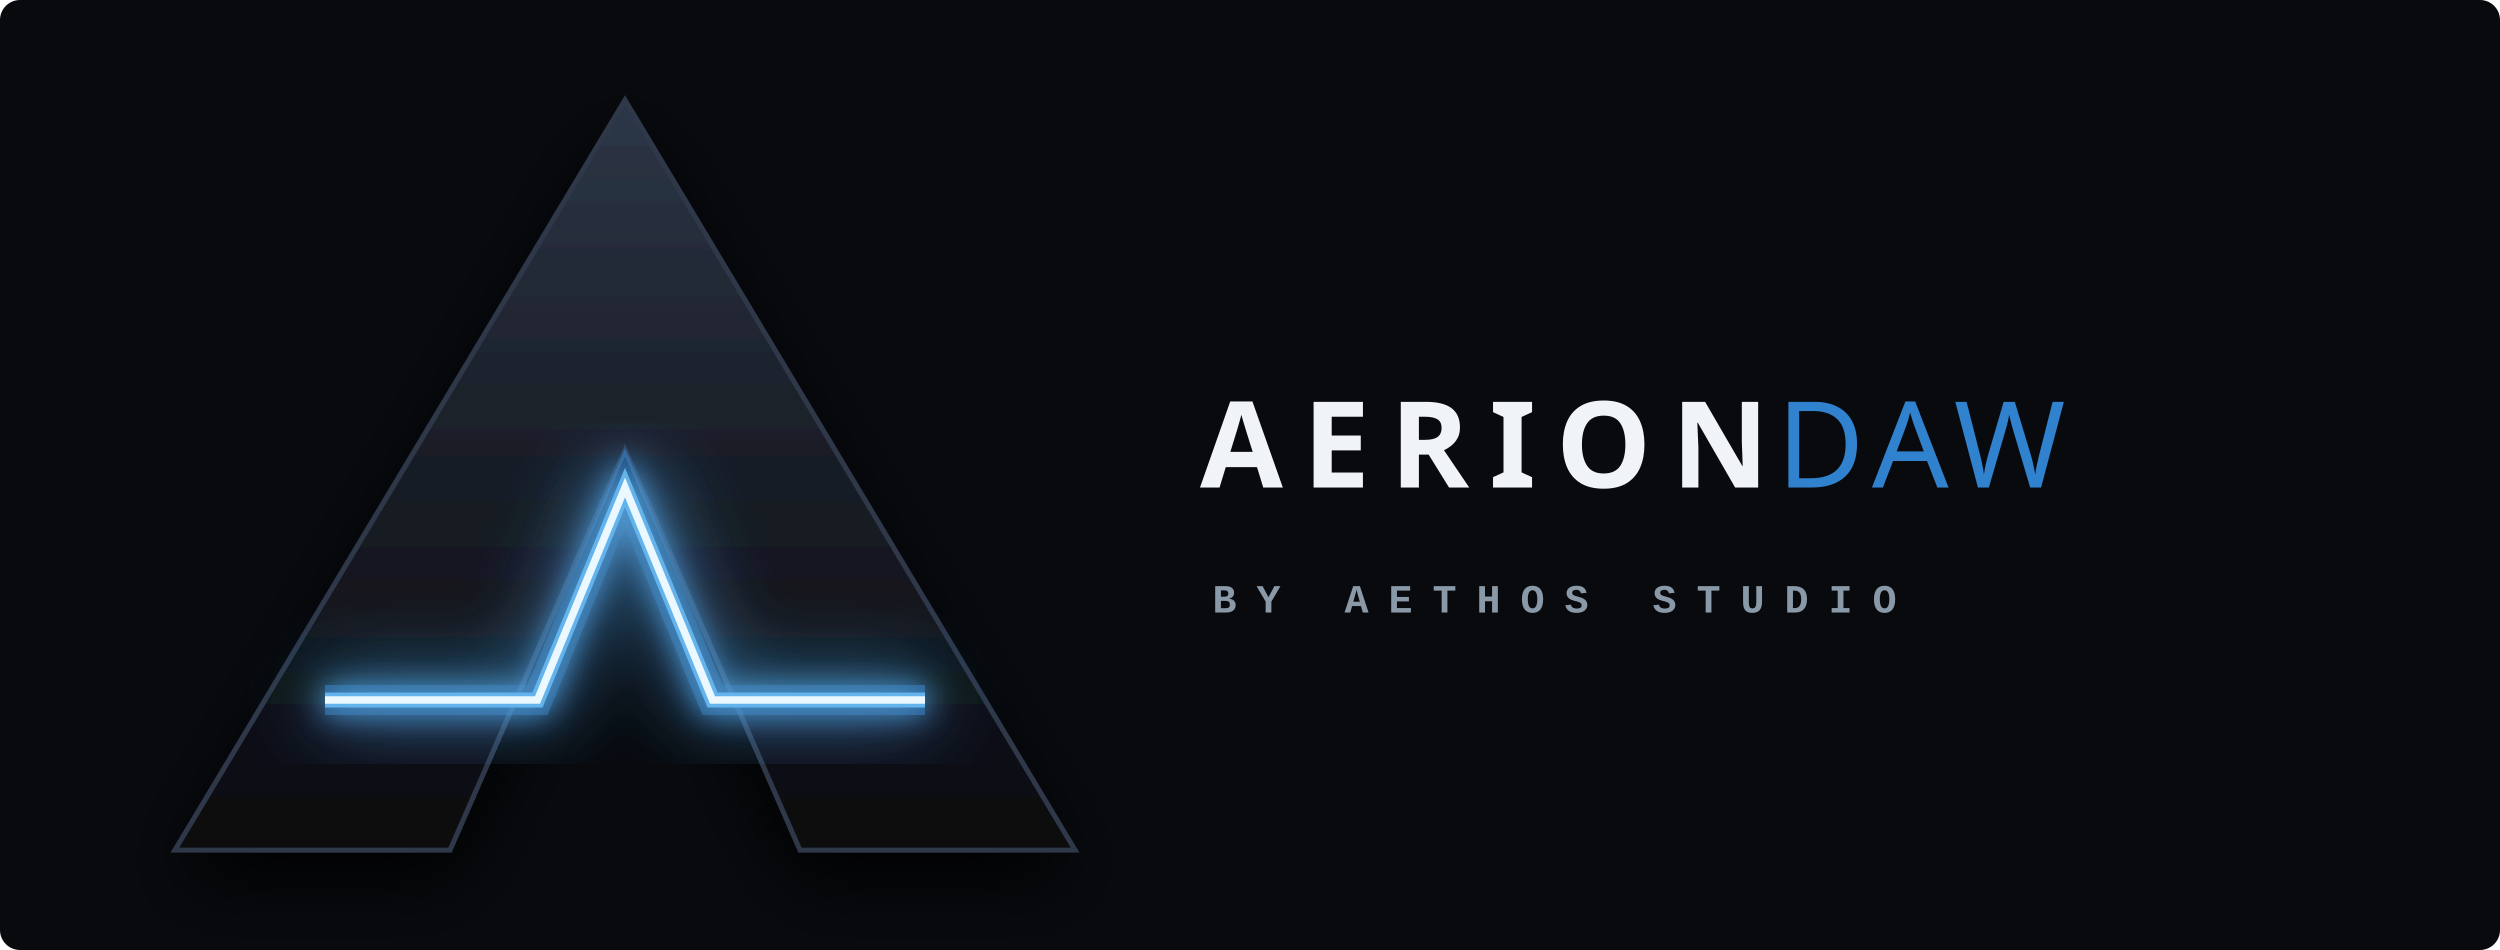
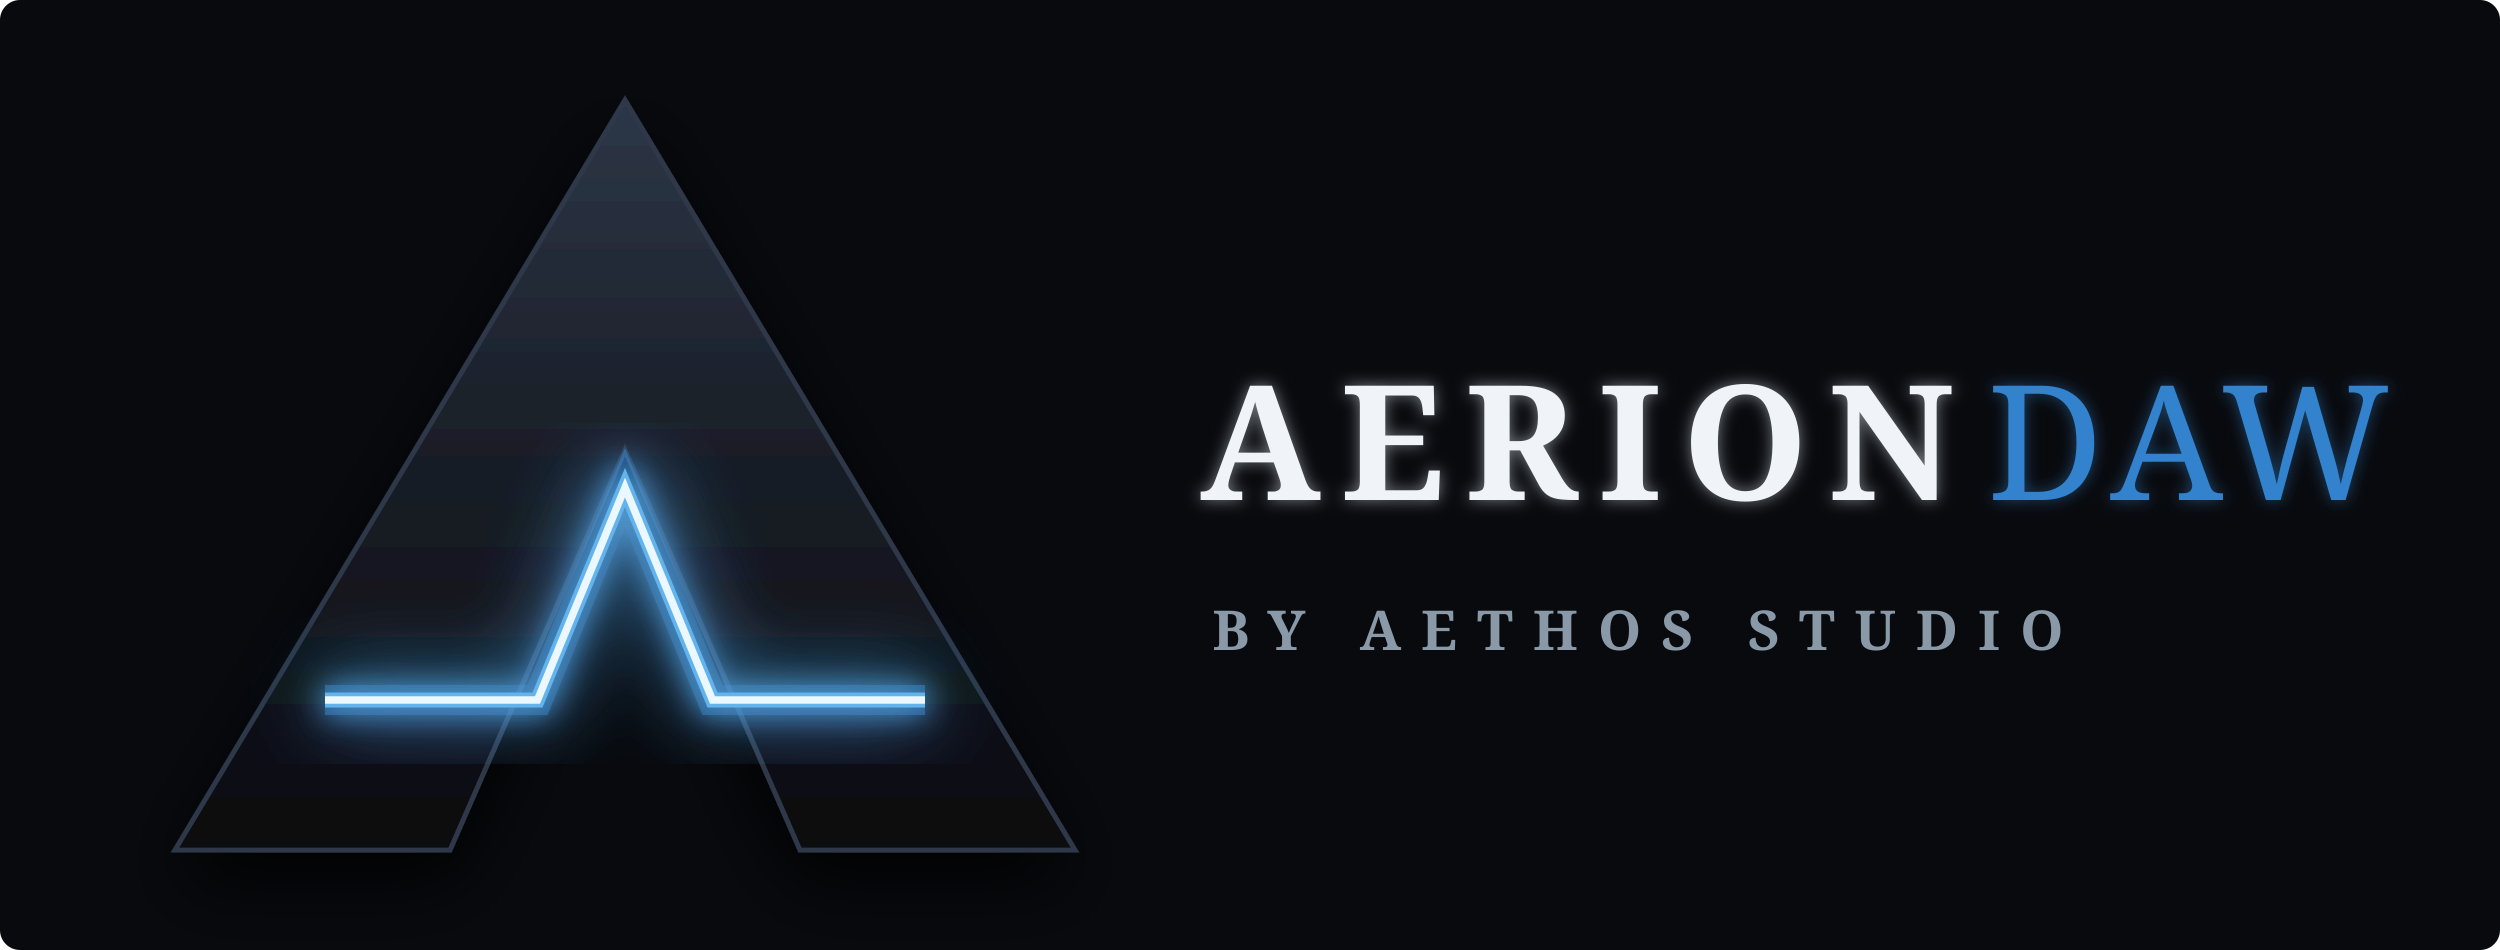
<svg xmlns="http://www.w3.org/2000/svg" viewBox="0 0 1000 380" width="100%" height="100%">
  <defs>
    <linearGradient id="metalGrad" x1="0%" y1="0%" x2="0%" y2="100%">
      <stop offset="0%" stop-color="#2D3748" />
      <stop offset="40%" stop-color="#1C212B" />
      <stop offset="100%" stop-color="#080A0E" />
    </linearGradient>
    <filter id="dropShadow" x="-20%" y="-20%" width="140%" height="140%">
      <feDropShadow dx="0" dy="12" stdDeviation="15" flood-color="#000000" flood-opacity="0.9" />
    </filter>
    <filter id="glow" x="-30%" y="-30%" width="160%" height="160%">
      <feGaussianBlur stdDeviation="6" result="blur1" />
      <feGaussianBlur stdDeviation="15" result="blur2" />
      <feMerge>
        <feMergeNode in="blur2" />
        <feMergeNode in="blur1" />
        <feMergeNode in="SourceGraphic" />
      </feMerge>
    </filter>
+     <filter id="textGlow" x="-20%" y="-20%" width="140%" height="140%">
+       <feGaussianBlur stdDeviation="3" result="blur" />
+       <feComponentTransfer in="blur" result="faintBlur">
+         <feFuncA type="linear" slope="0.5" />
+       </feComponentTransfer>
+       <feMerge>
+         <feMergeNode in="faintBlur" />
+         <feMergeNode in="SourceGraphic" />
+       </feMerge>
+     </filter>
  </defs>
  <rect width="100%" height="100%" fill="#080A0E" rx="8" />
  <path d="M 250 40 L 430 340 L 320 340 L 250 180 L 180 340 L 70 340 Z" fill="url(#metalGrad)" stroke="#2D3748" stroke-width="2" filter="url(#dropShadow)" />
  <path d="M 130 280 L 215 280 L 250 195 L 285 280 L 370 280" fill="none" stroke="#3182CE" stroke-width="12" stroke-linejoin="miter" filter="url(#glow)" opacity="0.6" />
  <path d="M 130 280 L 215 280 L 250 195 L 285 280 L 370 280" fill="none" stroke="#63B3ED" stroke-width="6" stroke-linejoin="miter" filter="url(#glow)" />
  <path d="M 130 280 L 215 280 L 250 195 L 285 280 L 370 280" fill="none" stroke="#EBF8FF" stroke-width="3" stroke-linejoin="miter" />
-   <text x="480" y="195" font-family="'Montserrat', 'Orbitron', 'Segoe UI', 'Helvetica Neue', sans-serif" text-anchor="start">
-     <tspan font-size="48" font-weight="900" fill="#F0F4F8" letter-spacing="8">AERION</tspan>
-     <tspan font-size="48" font-weight="300" fill="#3182CE" letter-spacing="4"> DAW</tspan>
+   <text x="480" y="200" font-family="'Cinzel', serif" text-anchor="start" filter="url(#textGlow)">
+     <tspan font-size="64" font-weight="900" fill="#F0F4F8" letter-spacing="8">AERION</tspan>
+     <tspan dx="10" font-size="64" font-weight="300" fill="#3182CE" letter-spacing="4"> DAW</tspan>
  </text>
-   <text x="485" y="245" font-family="'Roboto Mono', 'Courier New', monospace" font-size="16" font-weight="bold" fill="#8A99A8" letter-spacing="8" text-anchor="start">BY AETHOS STUDIO</text>
+   <text x="485" y="260" font-family="'Cinzel', serif" font-size="22" font-weight="bold" fill="#8A99A8" letter-spacing="8" text-anchor="start">BY AETHOS STUDIO</text>
</svg>
